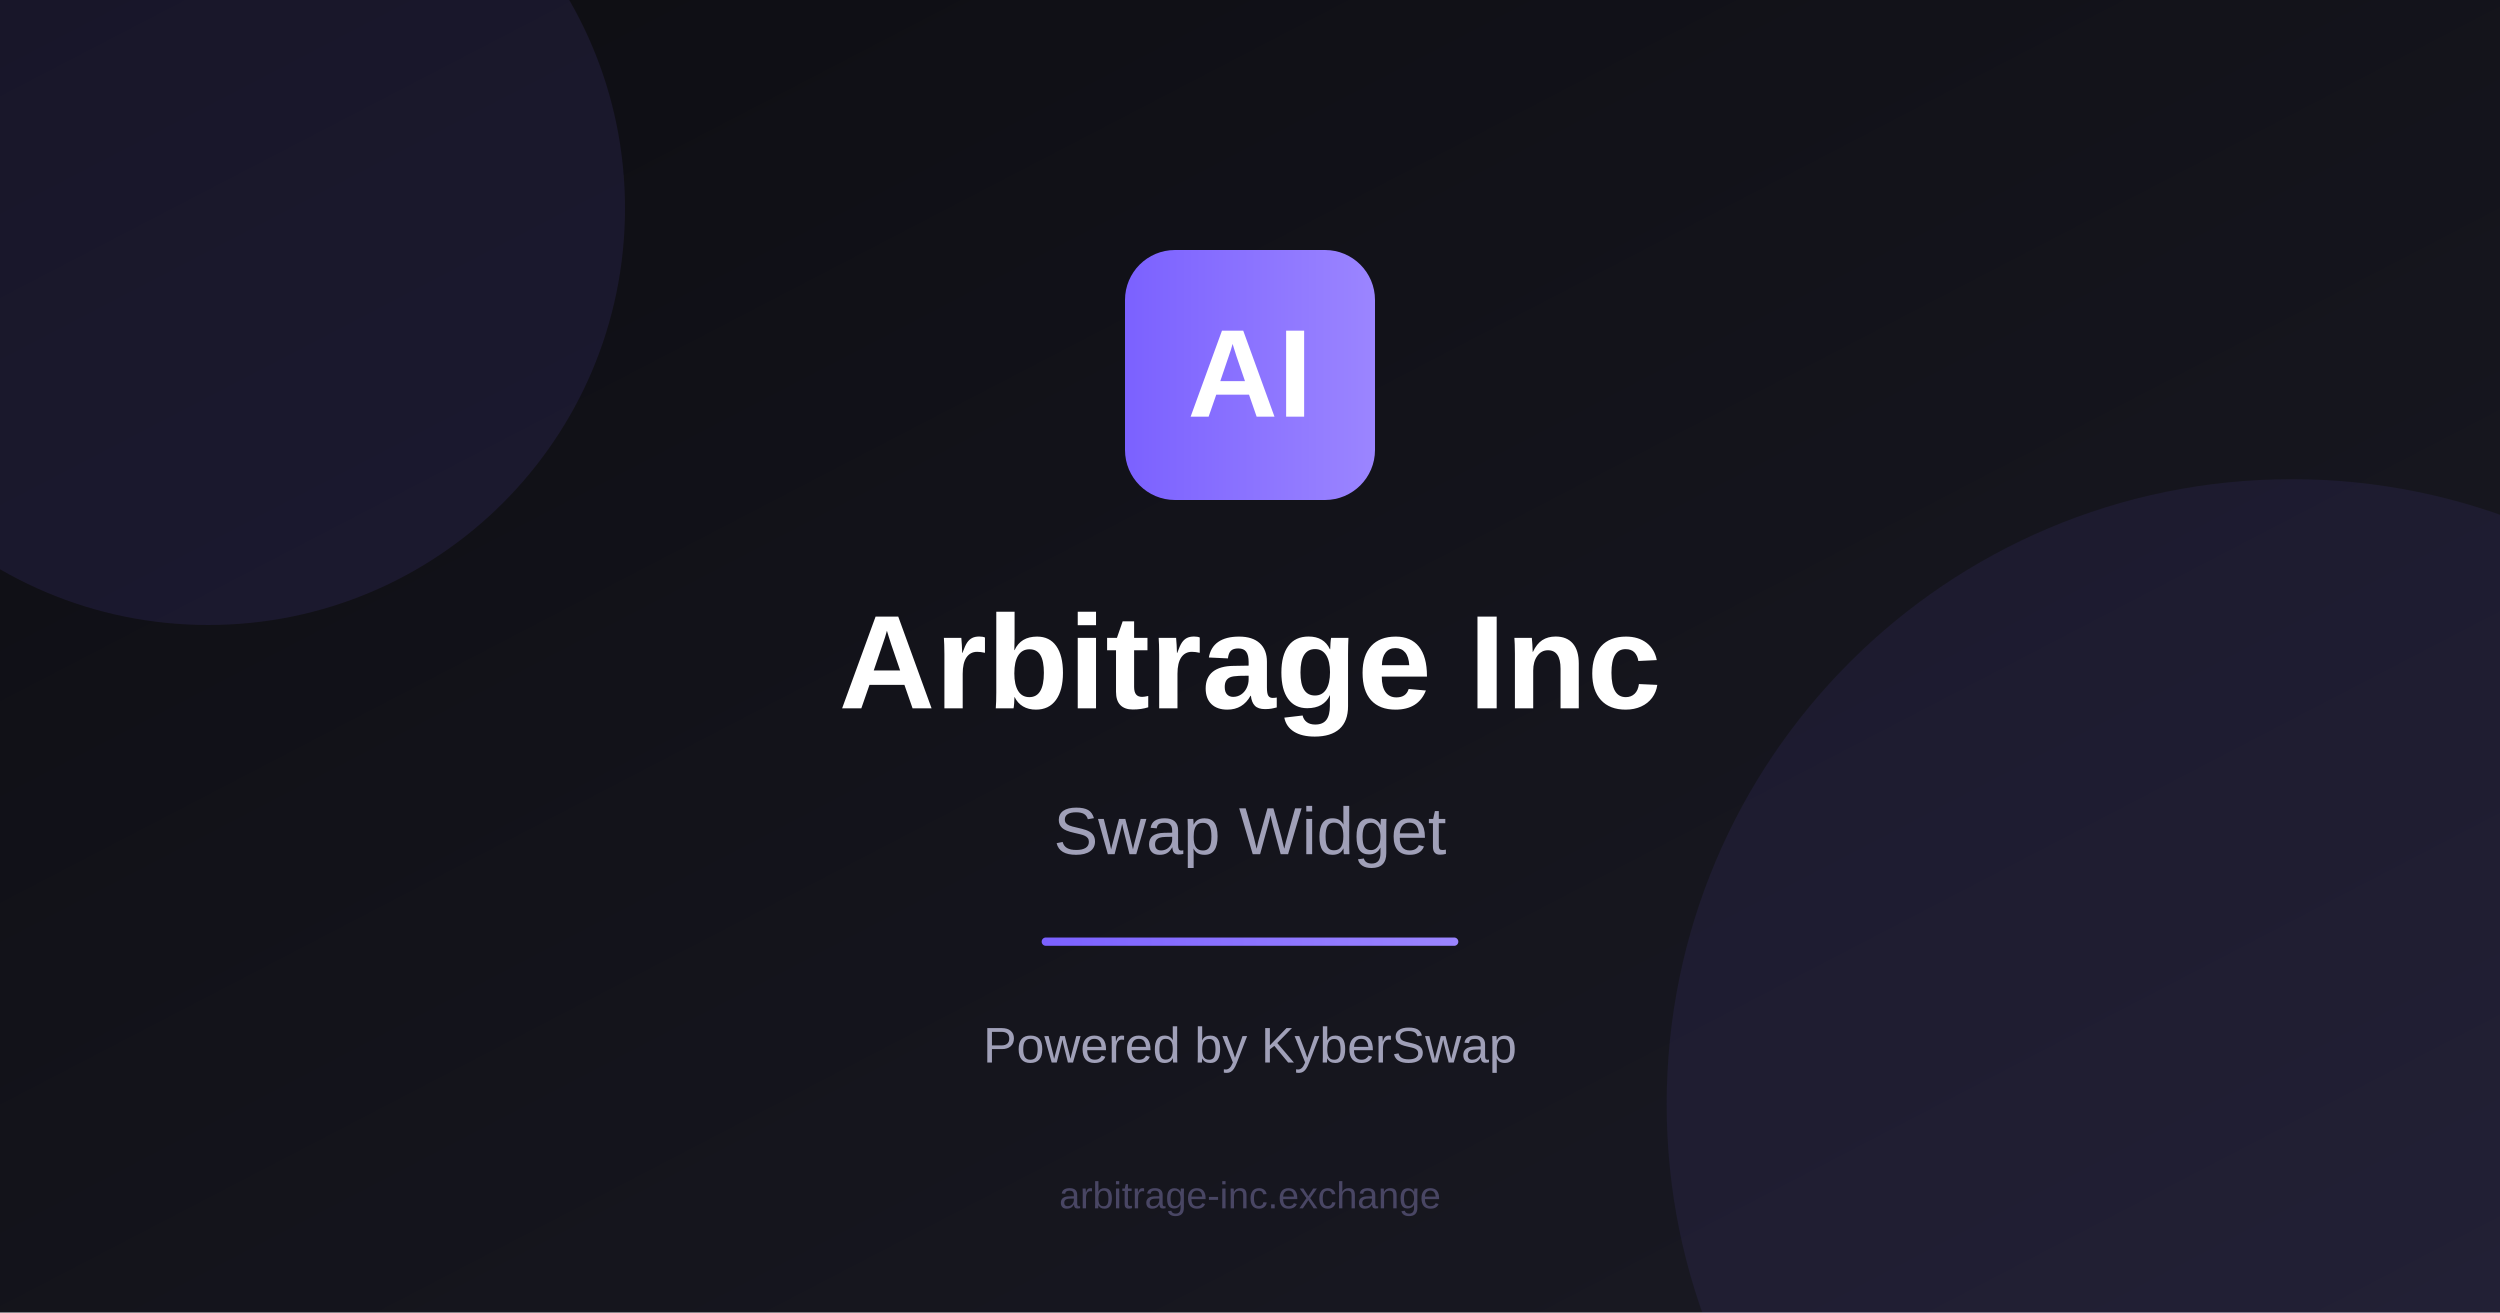
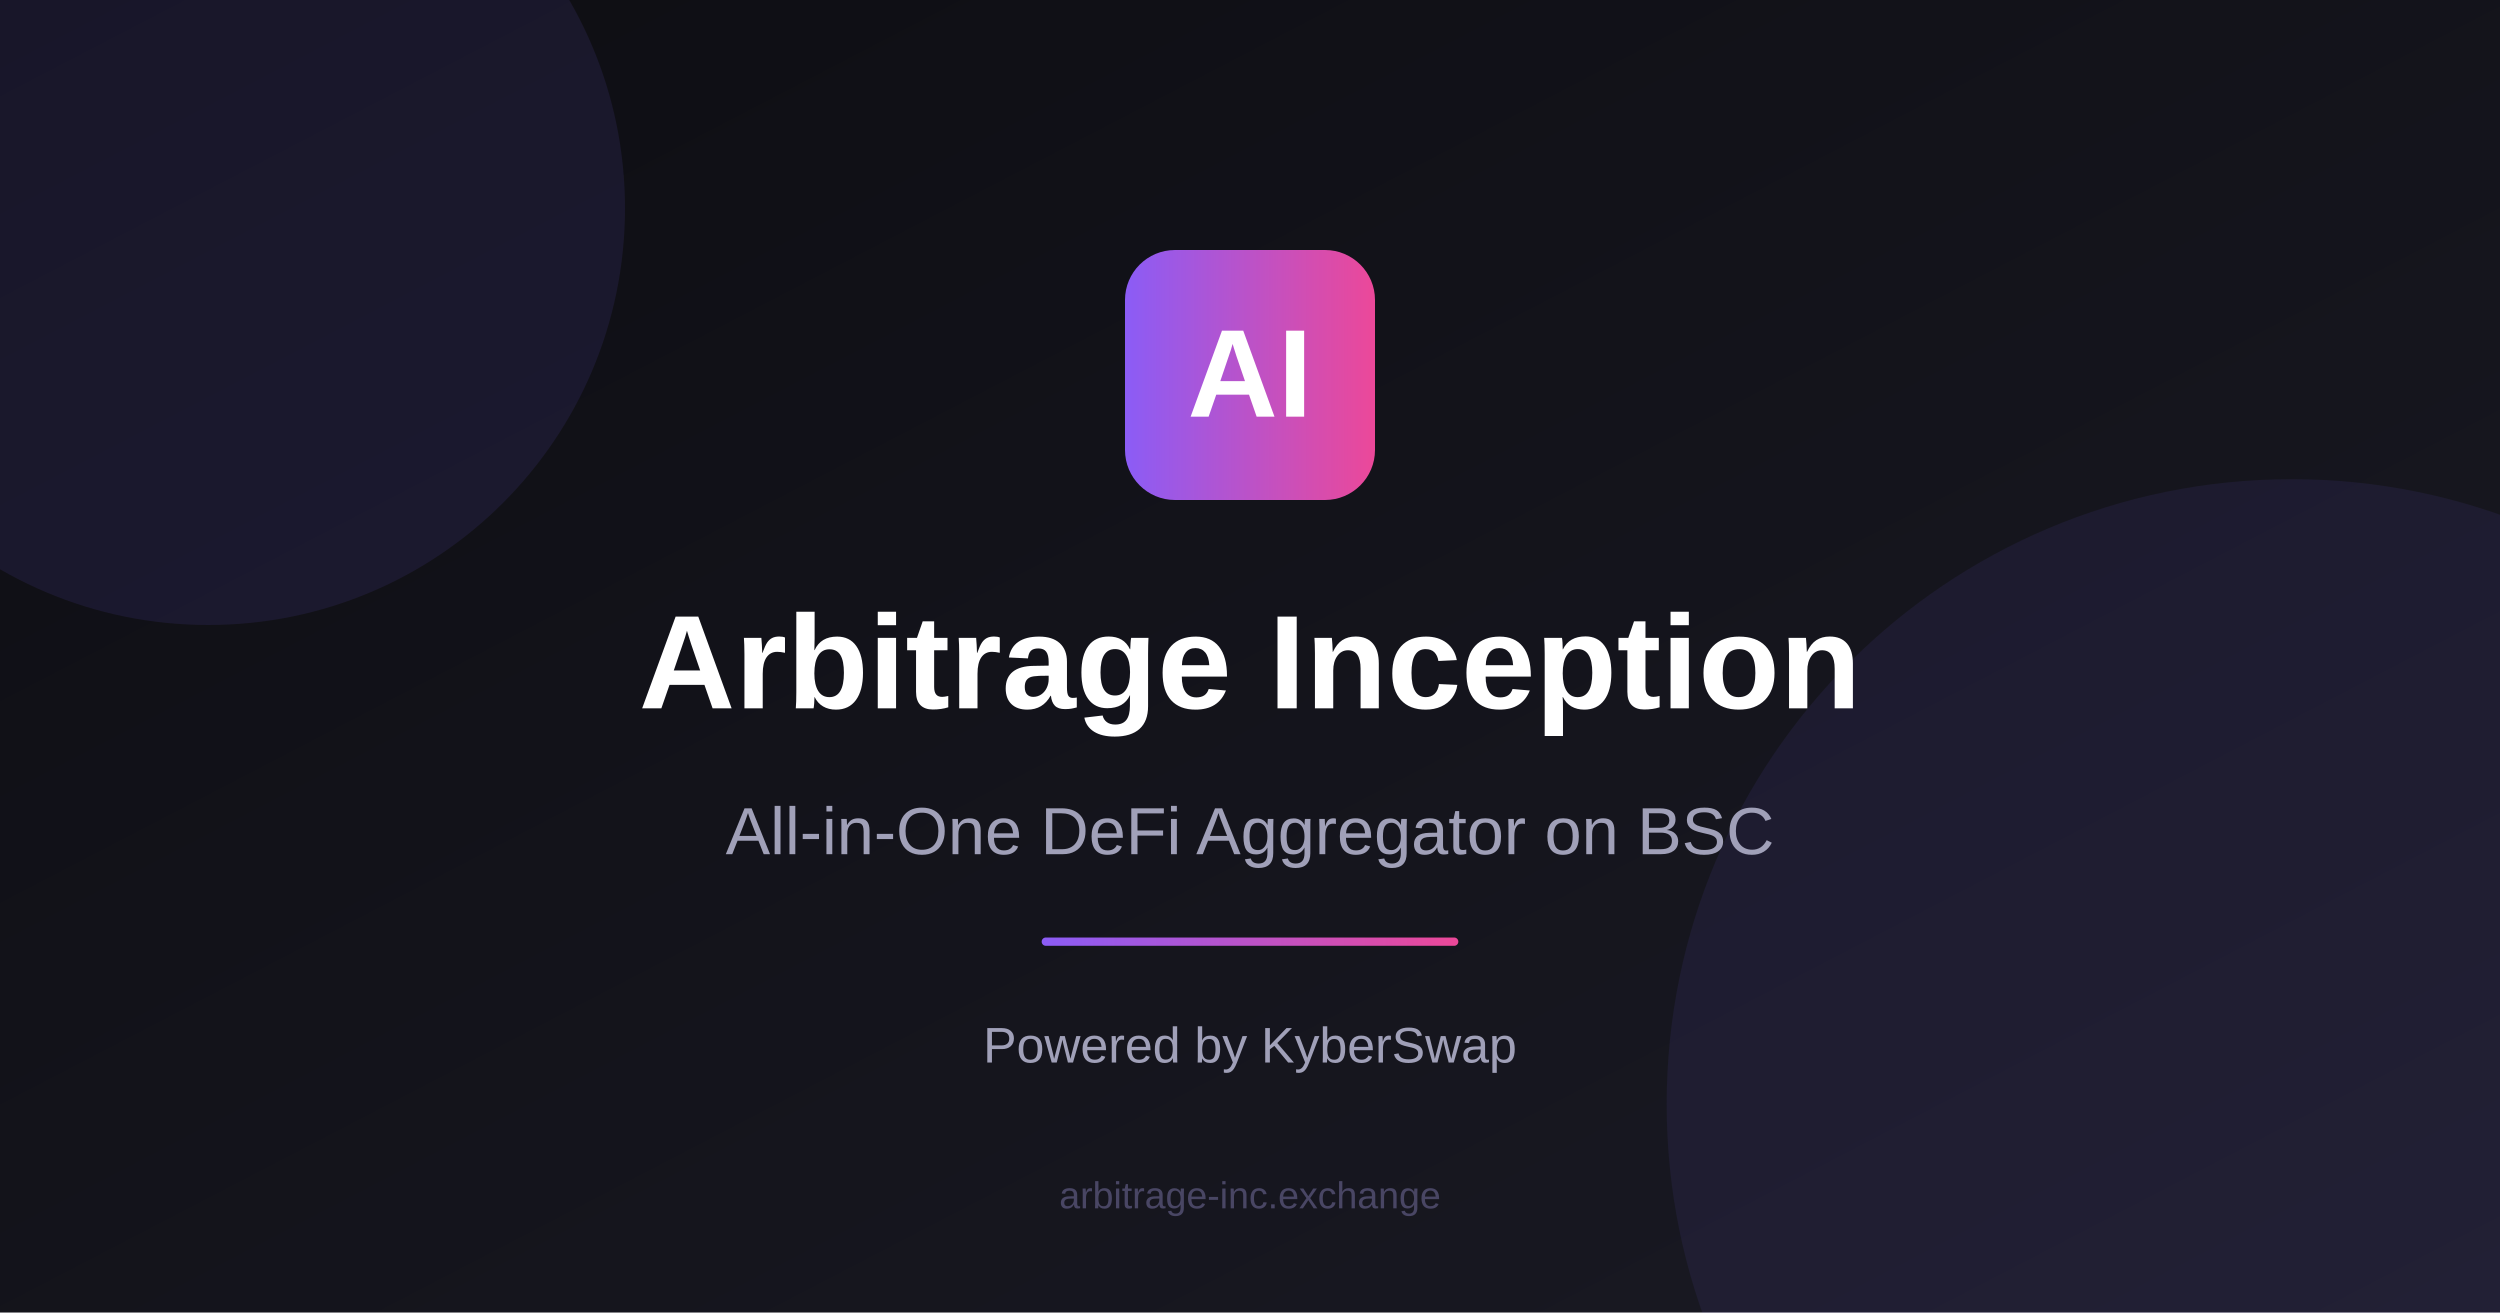
<svg xmlns="http://www.w3.org/2000/svg" viewBox="0 0 1200 630" width="1200" height="630">
  <defs>
    <linearGradient id="bg" x1="0%" y1="0%" x2="100%" y2="100%">
      <stop offset="0%" style="stop-color:#0d0d12" />
      <stop offset="100%" style="stop-color:#1a1a24" />
    </linearGradient>
    <linearGradient id="accent" x1="0%" y1="0%" x2="100%" y2="0%">
-       <stop offset="0%" style="stop-color:#7B61FF" />
-       <stop offset="100%" style="stop-color:#9B85FF" />
+       <stop offset="0%" style="stop-color:#8B5CF6" />
+       <stop offset="100%" style="stop-color:#EC4899" />
    </linearGradient>
  </defs>
  <rect width="1200" height="630" fill="url(#bg)" />
  <circle cx="100" cy="100" r="200" fill="#7B61FF" opacity="0.1" />
  <circle cx="1100" cy="530" r="300" fill="#7B61FF" opacity="0.08" />
  <rect x="540" y="120" width="120" height="120" rx="24" fill="url(#accent)" />
  <text x="600" y="200" font-family="Arial, sans-serif" font-size="60" font-weight="bold" fill="white" text-anchor="middle">AI</text>
-   <text x="600" y="340" font-family="Arial, sans-serif" font-size="64" font-weight="bold" fill="white" text-anchor="middle">Arbitrage Inc</text>
-   <text x="600" y="410" font-family="Arial, sans-serif" font-size="32" fill="#A0A0B8" text-anchor="middle">Swap Widget</text>
+   <text x="600" y="340" font-family="Arial, sans-serif" font-size="64" font-weight="bold" fill="white" text-anchor="middle">Arbitrage Inception</text>
+   <text x="600" y="410" font-family="Arial, sans-serif" font-size="32" fill="#A0A0B8" text-anchor="middle">All-in-One DeFi Aggregator on BSC</text>
  <rect x="500" y="450" width="200" height="4" rx="2" fill="url(#accent)" />
  <text x="600" y="510" font-family="Arial, sans-serif" font-size="24" fill="#A0A0B8" text-anchor="middle">Powered by KyberSwap</text>
  <text x="600" y="580" font-family="Arial, sans-serif" font-size="18" fill="#494664" text-anchor="middle">arbitrage-inc.exchange</text>
</svg>
